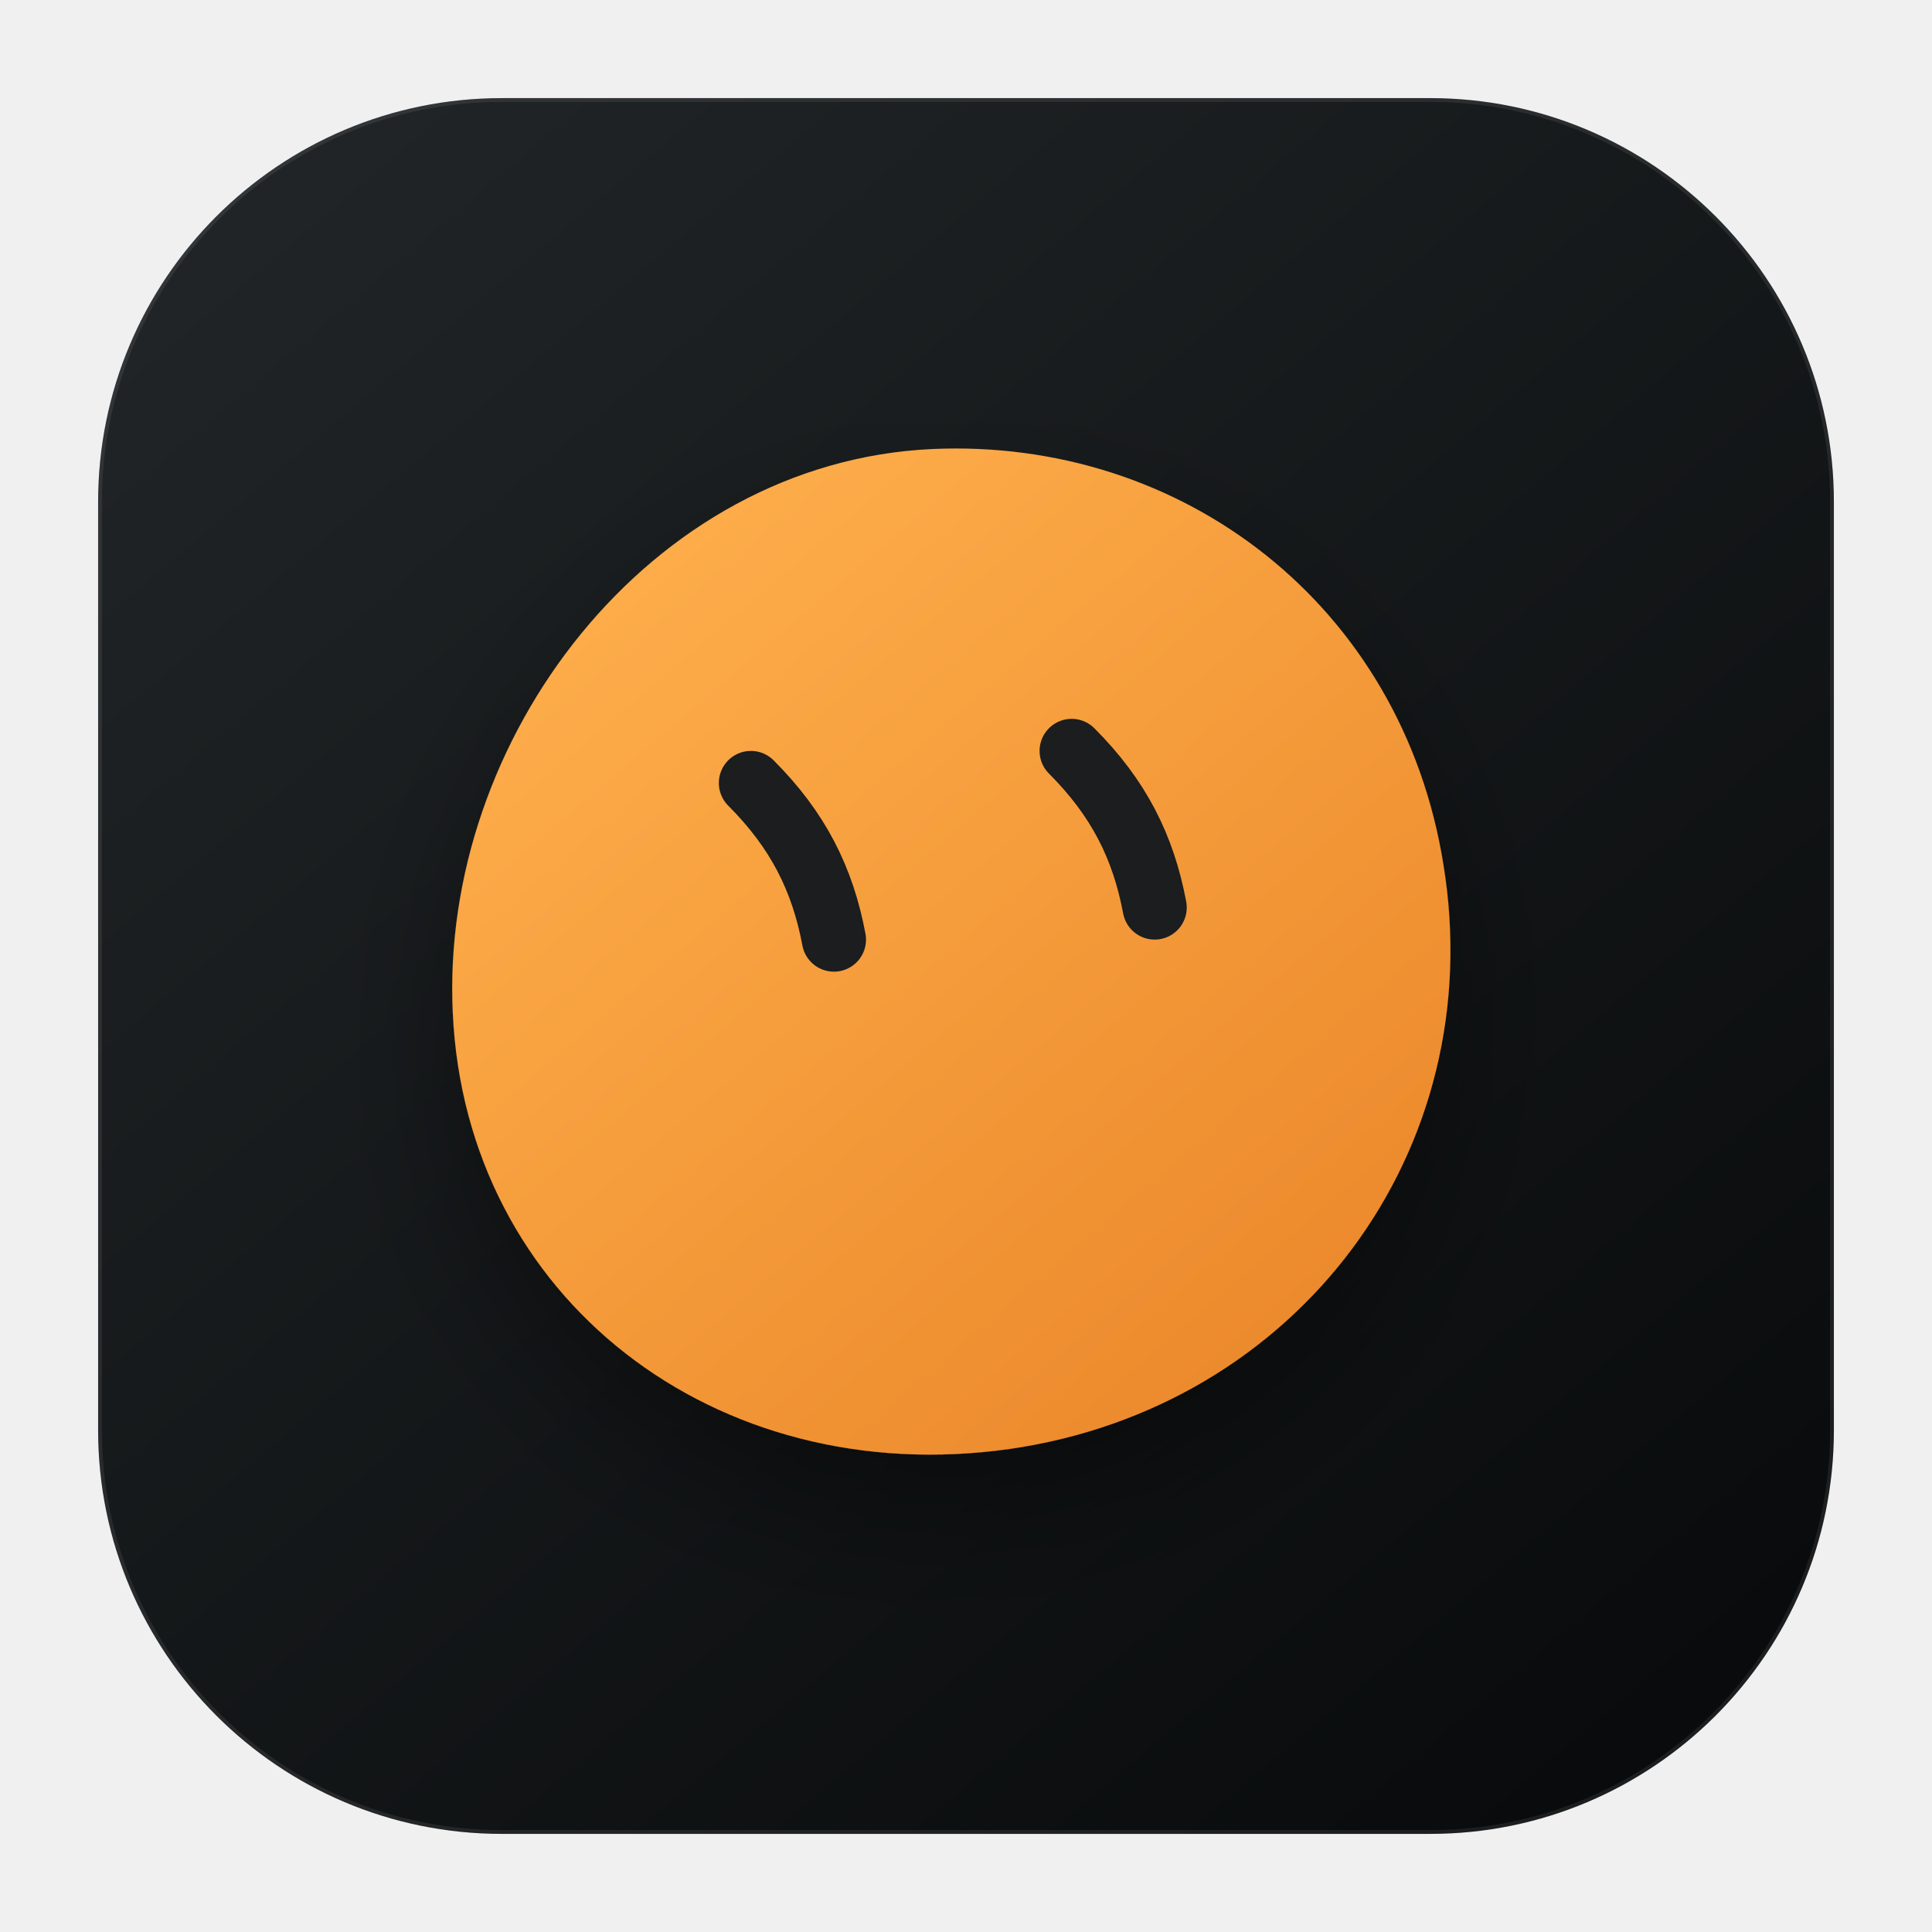
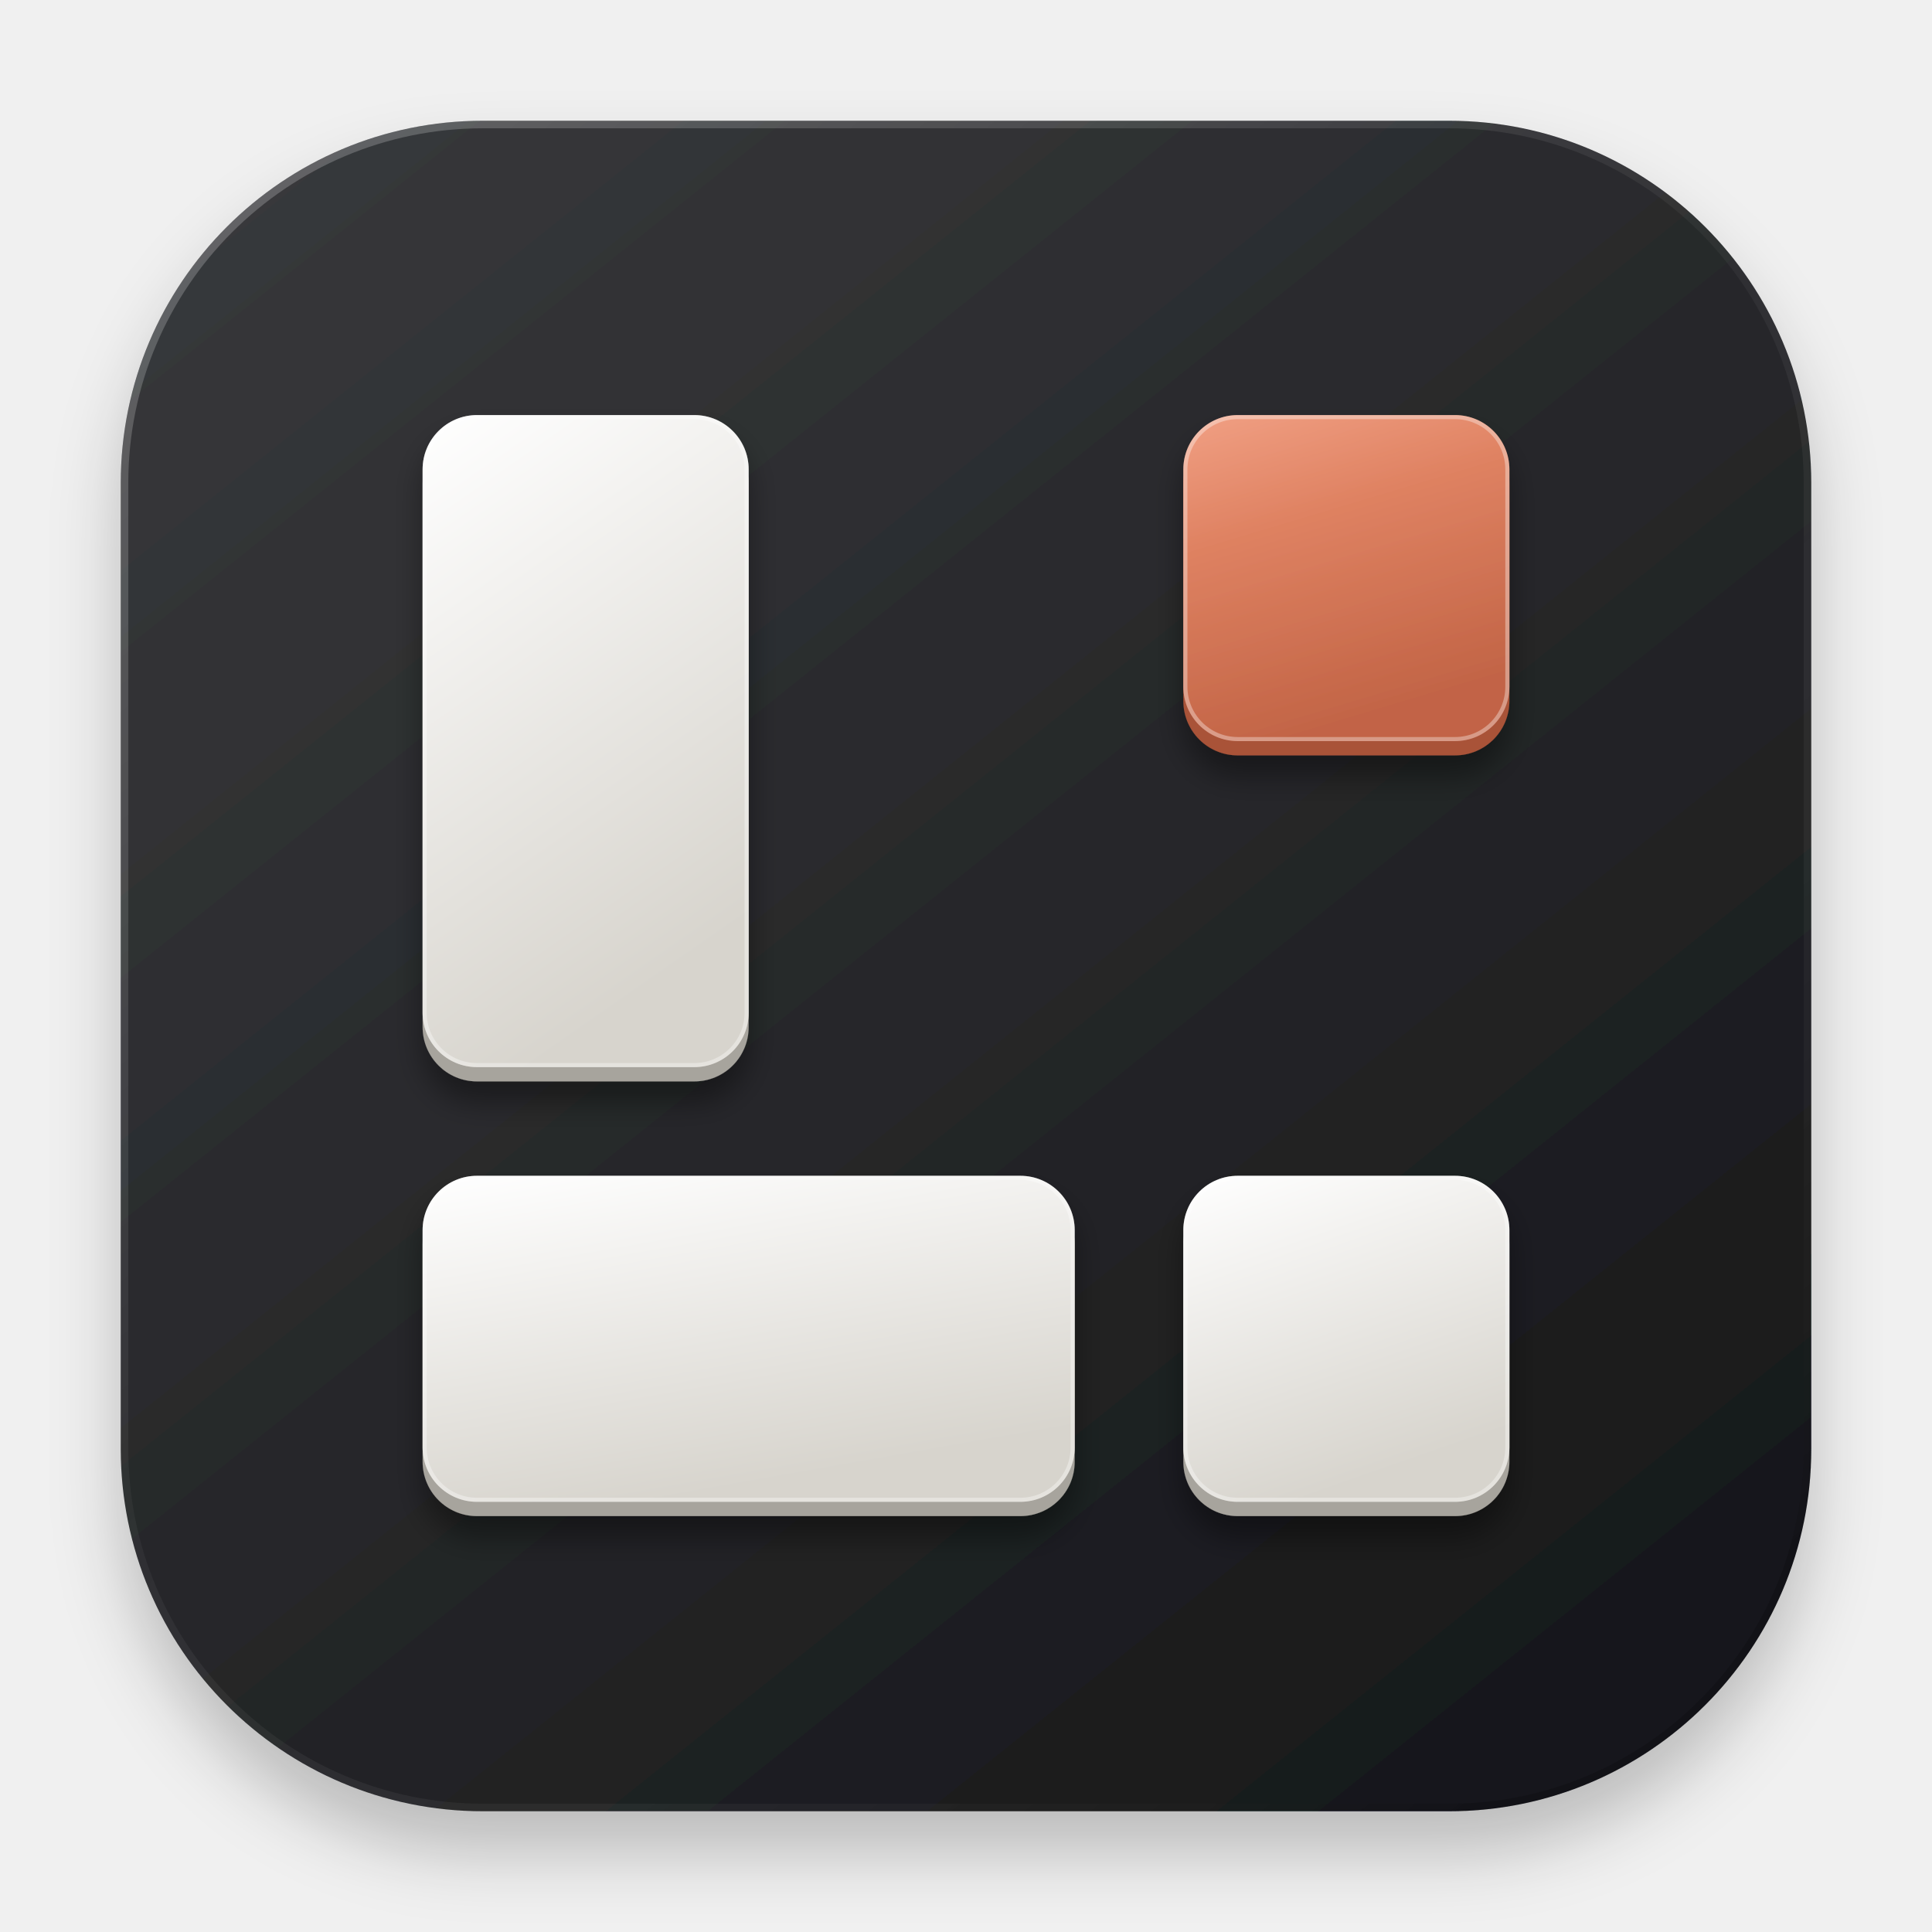
- <svg xmlns="http://www.w3.org/2000/svg" width="1024" height="1024" viewBox="0 0 1024 1024">
+ <svg xmlns="http://www.w3.org/2000/svg" width="1024" height="1024" viewBox="0 0 1024 1024" role="img" aria-label="LogiBricks Workspace">
  <defs>
-     <linearGradient id="background" x1="160" y1="96" x2="864" y2="928" gradientUnits="userSpaceOnUse">
-       <stop stop-color="#202426" />
-       <stop offset="1" stop-color="#090b0c" />
+     <linearGradient id="darkdbg" x1="0" y1="0" x2=".8" y2="1">
+       <stop stop-color="#393A3D" />
+       <stop offset="1" stop-color="#17181A" />
    </linearGradient>
-     <linearGradient id="mark" x1="300" y1="260" x2="742" y2="778" gradientUnits="userSpaceOnUse">
-       <stop stop-color="#ffb04d" />
-       <stop offset="1" stop-color="#e98427" />
+     <linearGradient id="darkdfg" x2=".35" y2="1">
+       <stop stop-color="#FFFFFF" />
+       <stop offset="1" stop-color="#D7D4CD" />
    </linearGradient>
-     <filter id="shadow" x="190" y="190" width="660" height="680" filterUnits="userSpaceOnUse">
-       <feDropShadow dx="0" dy="34" stdDeviation="34" flood-color="#000" flood-opacity=".38" />
+     <linearGradient id="darkdclay" x2=".3" y2="1">
+       <stop stop-color="#F1A084" />
+       <stop offset=".38" stop-color="#DF8262" />
+       <stop offset="1" stop-color="#C26446" />
+     </linearGradient>
+     <linearGradient id="darkdrim" x2=".8" y2="1">
+       <stop stop-color="#FFFFFF" stop-opacity=".24" />
+       <stop offset=".5" stop-color="#FFFFFF" stop-opacity=".04" />
+       <stop offset="1" stop-color="#000000" stop-opacity=".16" />
+     </linearGradient>
+     <filter id="darkdtile" x="-20%" y="-20%" width="140%" height="150%">
+       <feDropShadow dx="0" dy="22" stdDeviation="18" flood-color="#080A0B" flood-opacity=".22" />
+     </filter>
+     <filter id="darkdlift" x="-30%" y="-30%" width="160%" height="180%">
+       <feDropShadow dx="0" dy="1.5" stdDeviation="1.1" flood-color="#000000" flood-opacity=".38" />
    </filter>
  </defs>
-   <rect x="52" y="52" width="920" height="920" rx="214" fill="url(#background)" />
-   <rect x="53" y="53" width="918" height="918" rx="213" fill="none" stroke="#fff" stroke-opacity=".08" stroke-width="2" />
-   <g filter="url(#shadow)">
-     <path d="M494 238c133-6 249 83 271 220 25 152-77 288-230 310-156 22-288-80-295-231-7-145 104-292 254-299Z" fill="url(#mark)" />
+   <rect x="64" y="64" width="896" height="896" rx="192" fill="url(#darkdbg)" filter="url(#darkdtile)" />
+   <rect x="66" y="66" width="892" height="892" rx="190" fill="none" stroke="url(#darkdrim)" stroke-width="4" />
+   <g transform="translate(224 220) scale(7.2)">
+     <g filter="url(#darkdlift)">
+       <rect x="0" y="1.05" width="24" height="48" rx="4" fill="#A7A49D" />
+       <rect x="0" y="0" width="24" height="48" rx="4" fill="url(#darkdfg)" />
+       <rect x="0.15" y="0.15" width="23.7" height="47.7" rx="3.85" fill="none" stroke="#FFFFFF" stroke-opacity=".35" stroke-width=".3" />
+     </g>
+     <g filter="url(#darkdlift)">
+       <rect x="0" y="57.05" width="48" height="24" rx="4" fill="#A7A49D" />
+       <rect x="0" y="56" width="48" height="24" rx="4" fill="url(#darkdfg)" />
+       <rect x="0.15" y="56.15" width="47.7" height="23.7" rx="3.85" fill="none" stroke="#FFFFFF" stroke-opacity=".35" stroke-width=".3" />
+     </g>
+     <g filter="url(#darkdlift)">
+       <rect x="56" y="57.05" width="24" height="24" rx="4" fill="#A7A49D" />
+       <rect x="56" y="56" width="24" height="24" rx="4" fill="url(#darkdfg)" />
+       <rect x="56.15" y="56.15" width="23.7" height="23.7" rx="3.85" fill="none" stroke="#FFFFFF" stroke-opacity=".35" stroke-width=".3" />
+     </g>
+     <g filter="url(#darkdlift)">
+       <rect x="56" y="1.05" width="24" height="24" rx="4" fill="#A95239" />
+       <rect x="56" y="0" width="24" height="24" rx="4" fill="url(#darkdclay)" />
+       <rect x="56.15" y="0.15" width="23.7" height="23.7" rx="3.85" fill="none" stroke="#FFFFFF" stroke-opacity=".35" stroke-width=".3" />
+     </g>
  </g>
-   <path d="M398 415c25 25 38 51 44 83M568 398c25 25 38 51 44 83" fill="none" stroke="#1b1d1e" stroke-linecap="round" stroke-width="34" />
</svg>
